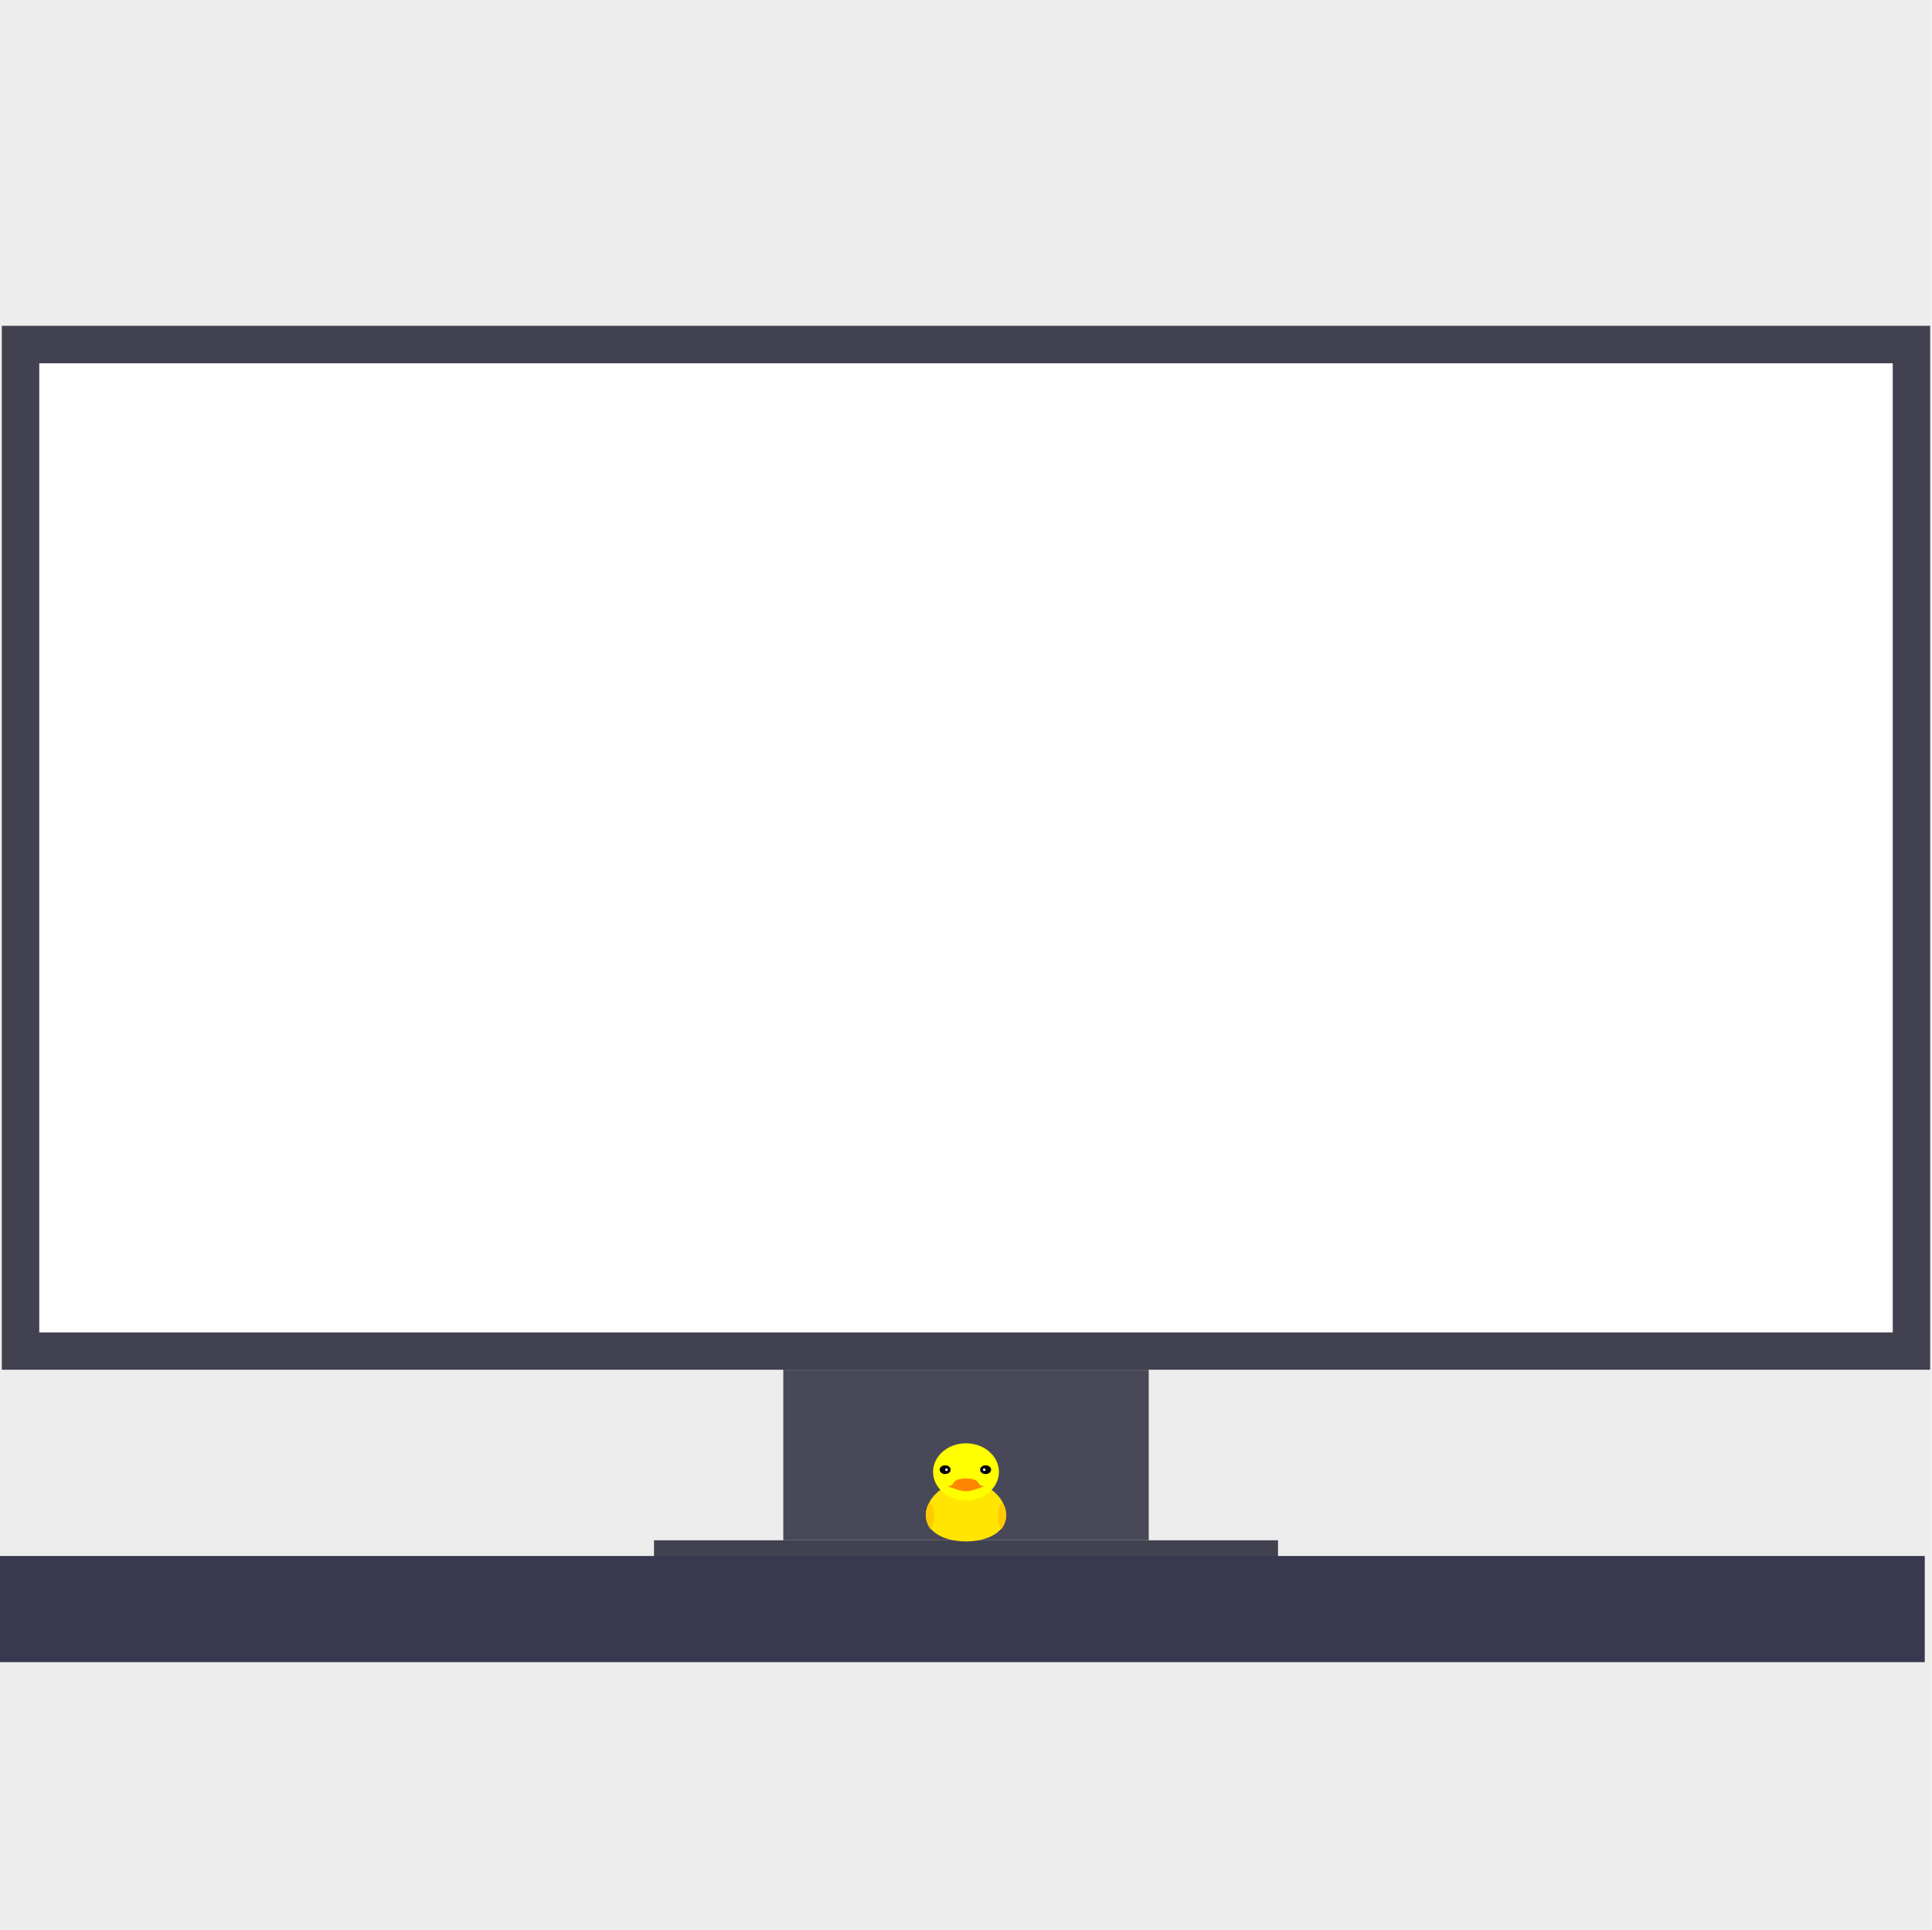
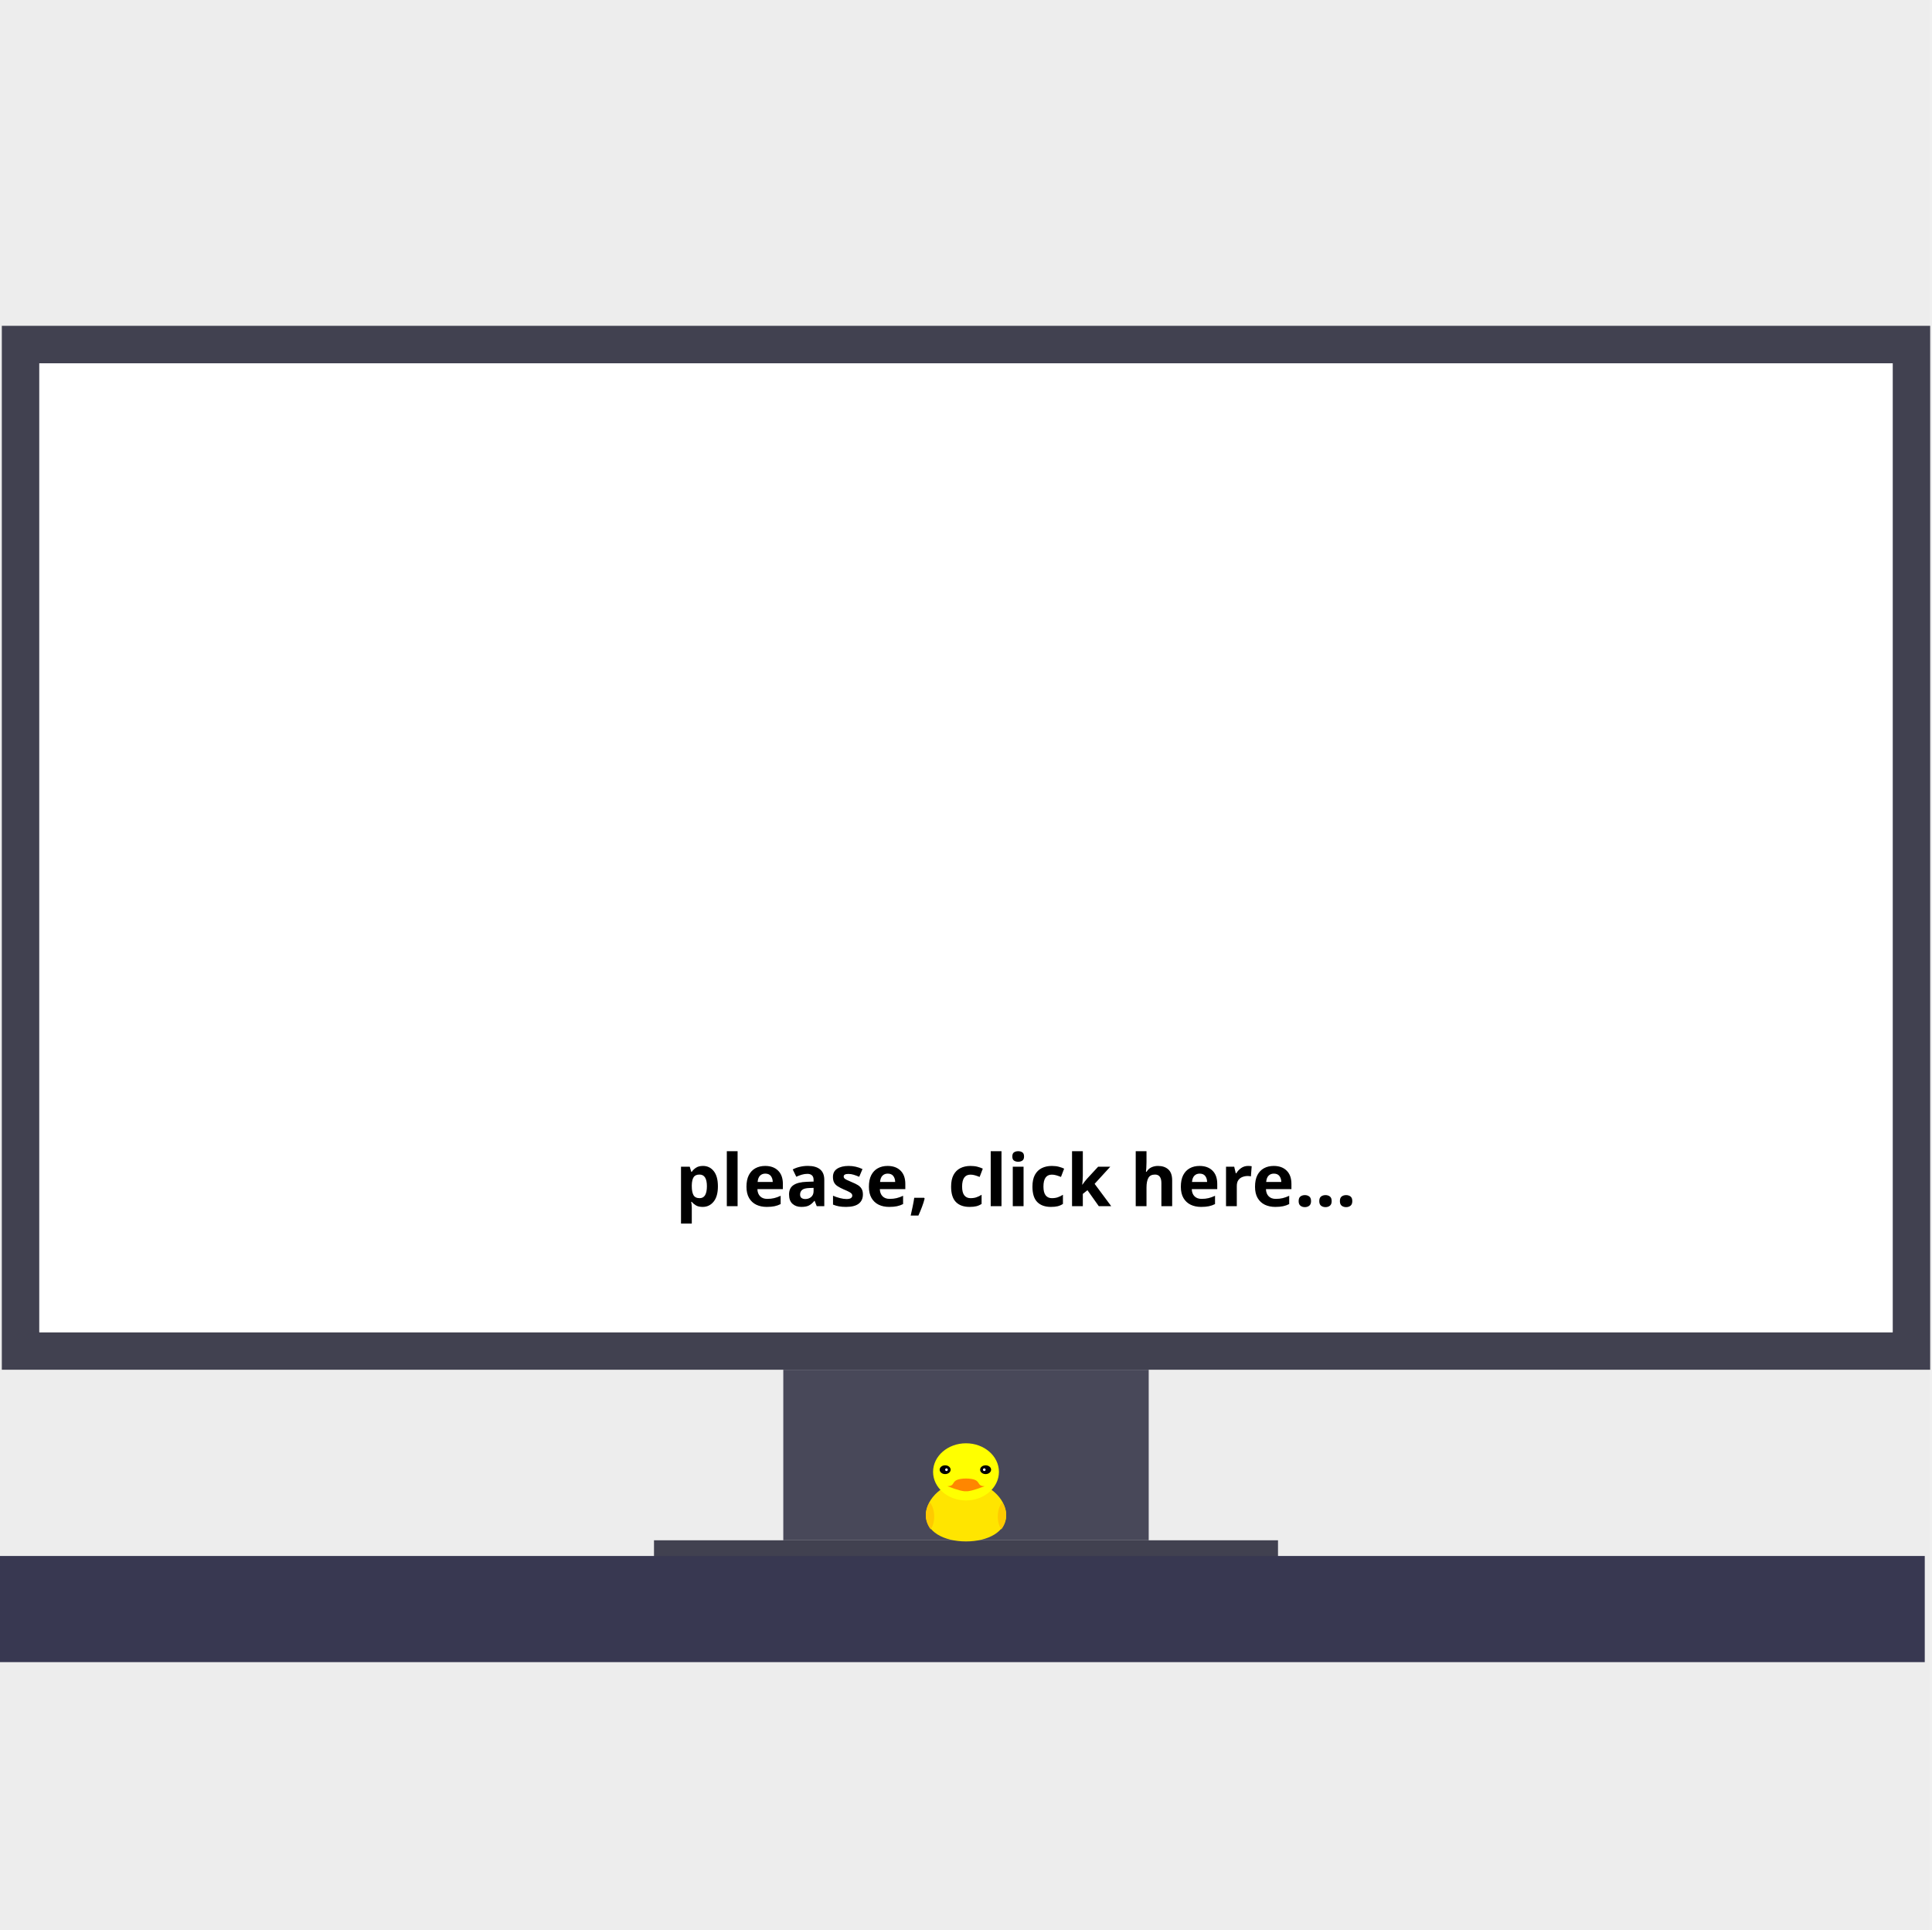
<svg xmlns="http://www.w3.org/2000/svg" width="801" height="800" viewBox="0 0 801 800" fill="none">
  <rect width="800" height="800" fill="#EDEDED" />
  <g clip-path="url(#clip0_106_8)">
    <rect x="8.523" y="142.819" width="783.954" height="417.204" stroke="#414150" stroke-width="15.538" />
    <rect x="324.751" y="567.793" width="151.499" height="70.699" fill="#484859" />
    <rect x="271.144" y="638.492" width="258.713" height="8.546" fill="#414150" />
    <g clip-path="url(#clip1_106_8)">
      <path d="M417.158 628.087C417.158 634.95 409.7 638.96 400.5 638.96C391.3 638.96 383.843 634.95 383.843 628.087C383.843 621.224 391.3 614.106 400.5 614.106C409.7 614.106 417.158 621.224 417.158 628.087Z" fill="#FFE500" />
      <path fill-rule="evenodd" clip-rule="evenodd" d="M415.14 633.984C416.427 632.221 417.158 630.2 417.158 628.051C417.158 626.151 416.586 624.351 415.565 622.741C414.433 623.955 413.679 626.137 413.679 628.626C413.679 630.789 414.248 632.719 415.14 633.984ZM385.435 622.741C384.414 624.351 383.843 626.151 383.843 628.051C383.843 630.2 384.574 632.221 385.86 633.984C386.752 632.719 387.321 630.789 387.321 628.626C387.321 626.136 386.567 623.955 385.435 622.741Z" fill="#FFCA00" />
      <ellipse cx="400.501" cy="610.129" rx="13.65" ry="11.848" fill="#FFFF00" />
      <ellipse cx="391.855" cy="609.232" rx="2.275" ry="1.82" fill="black" />
      <ellipse rx="2.275" ry="1.82" transform="matrix(-1 -8.74228e-08 -8.74228e-08 1 408.629 609.232)" fill="black" />
      <path d="M408.235 616.061C404.223 616.061 407.637 613.003 400.5 612.88C393.364 613.003 396.777 616.061 392.765 616.061C397.487 617.897 399.656 618.269 400.5 618.162C401.344 618.269 403.514 617.897 408.235 616.061Z" fill="#FF8600" />
      <circle cx="392.408" cy="609.234" r="0.553" fill="white" />
      <circle cx="408.076" cy="609.234" r="0.553" fill="white" />
    </g>
    <rect id="pcActive" class="pc-popup-active" x="16.315" y="150.588" width="768.37" height="401.665" fill="white" />
  </g>
  <rect y="645" width="798" height="44" fill="#383851" />
  <defs>
    <clipPath id="clip0_106_8">
      <rect width="801" height="511.987" fill="blue" transform="translate(0 135.051)" />
    </clipPath>
    <clipPath id="clip1_106_8">
      <rect width="34.581" height="41.861" fill="white" transform="translate(383.209 597.407)" />
    </clipPath>
  </defs>
+   <text id="screenText" x="280" y="500">
+     <tspan id="screenTextItem" font-family="Montserrat" font-size="30" font-weight="bold" fill="black">please, click here...</tspan>
+   </text>
</svg>
